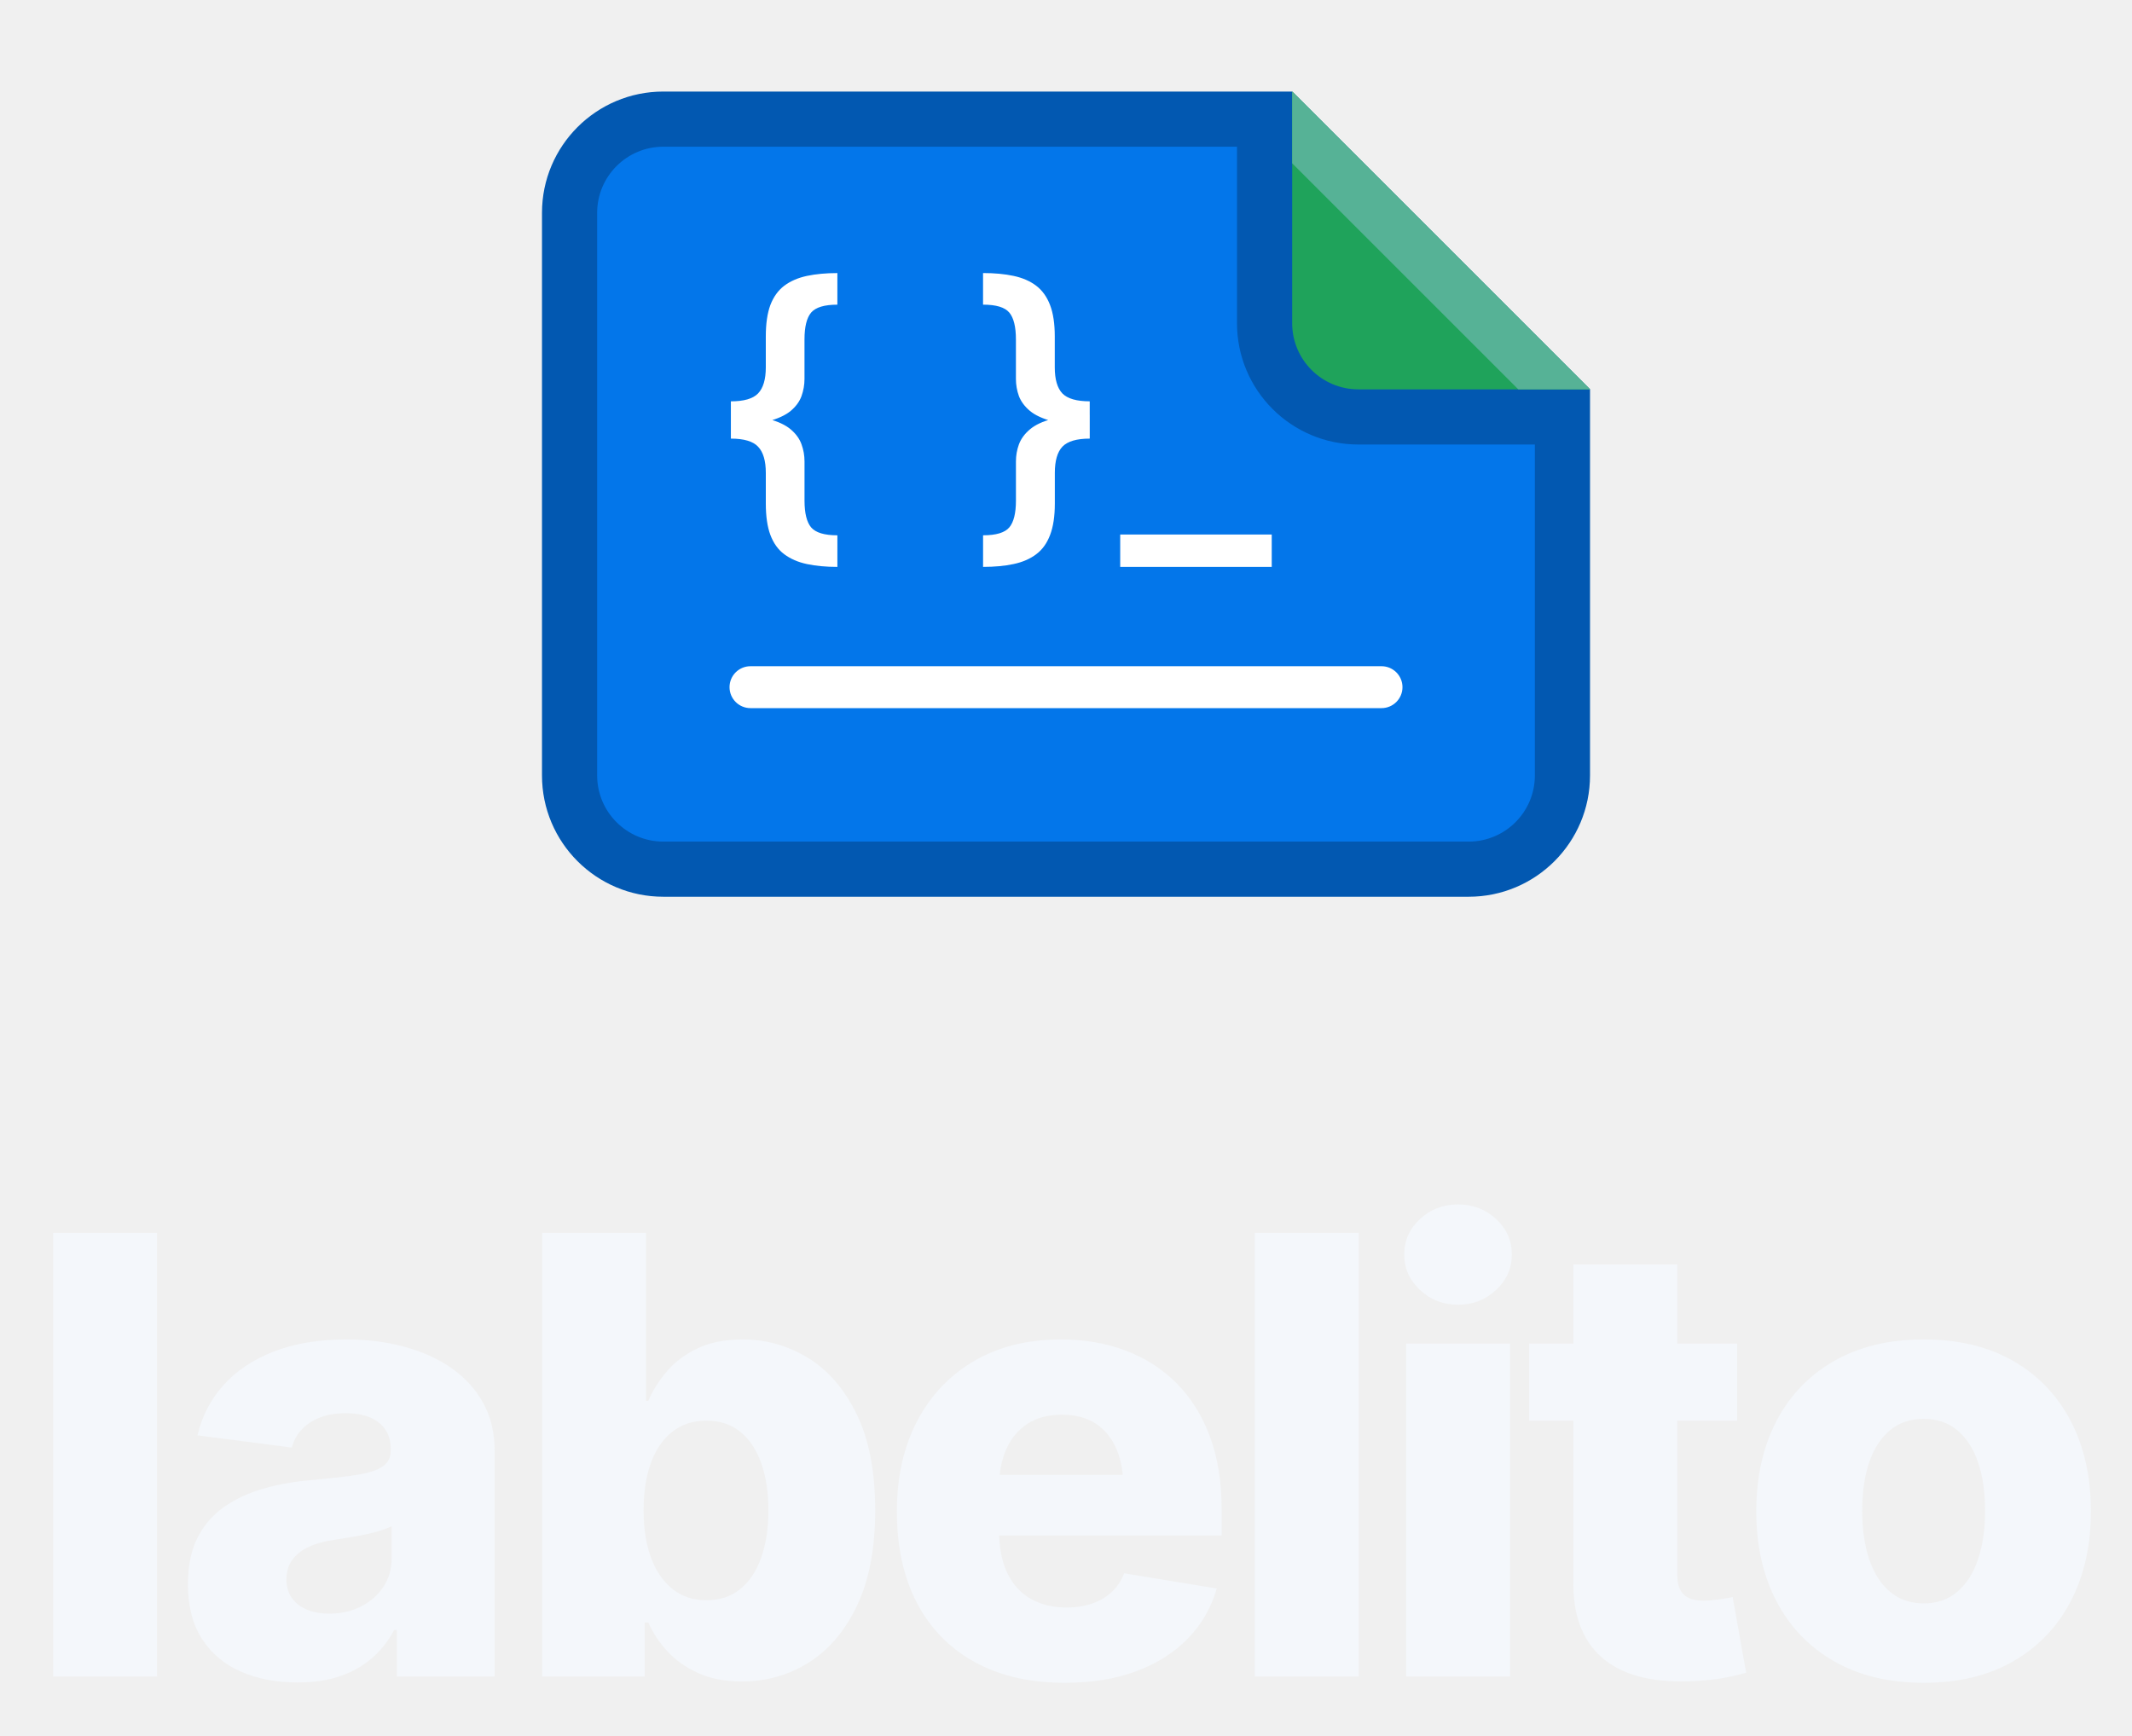
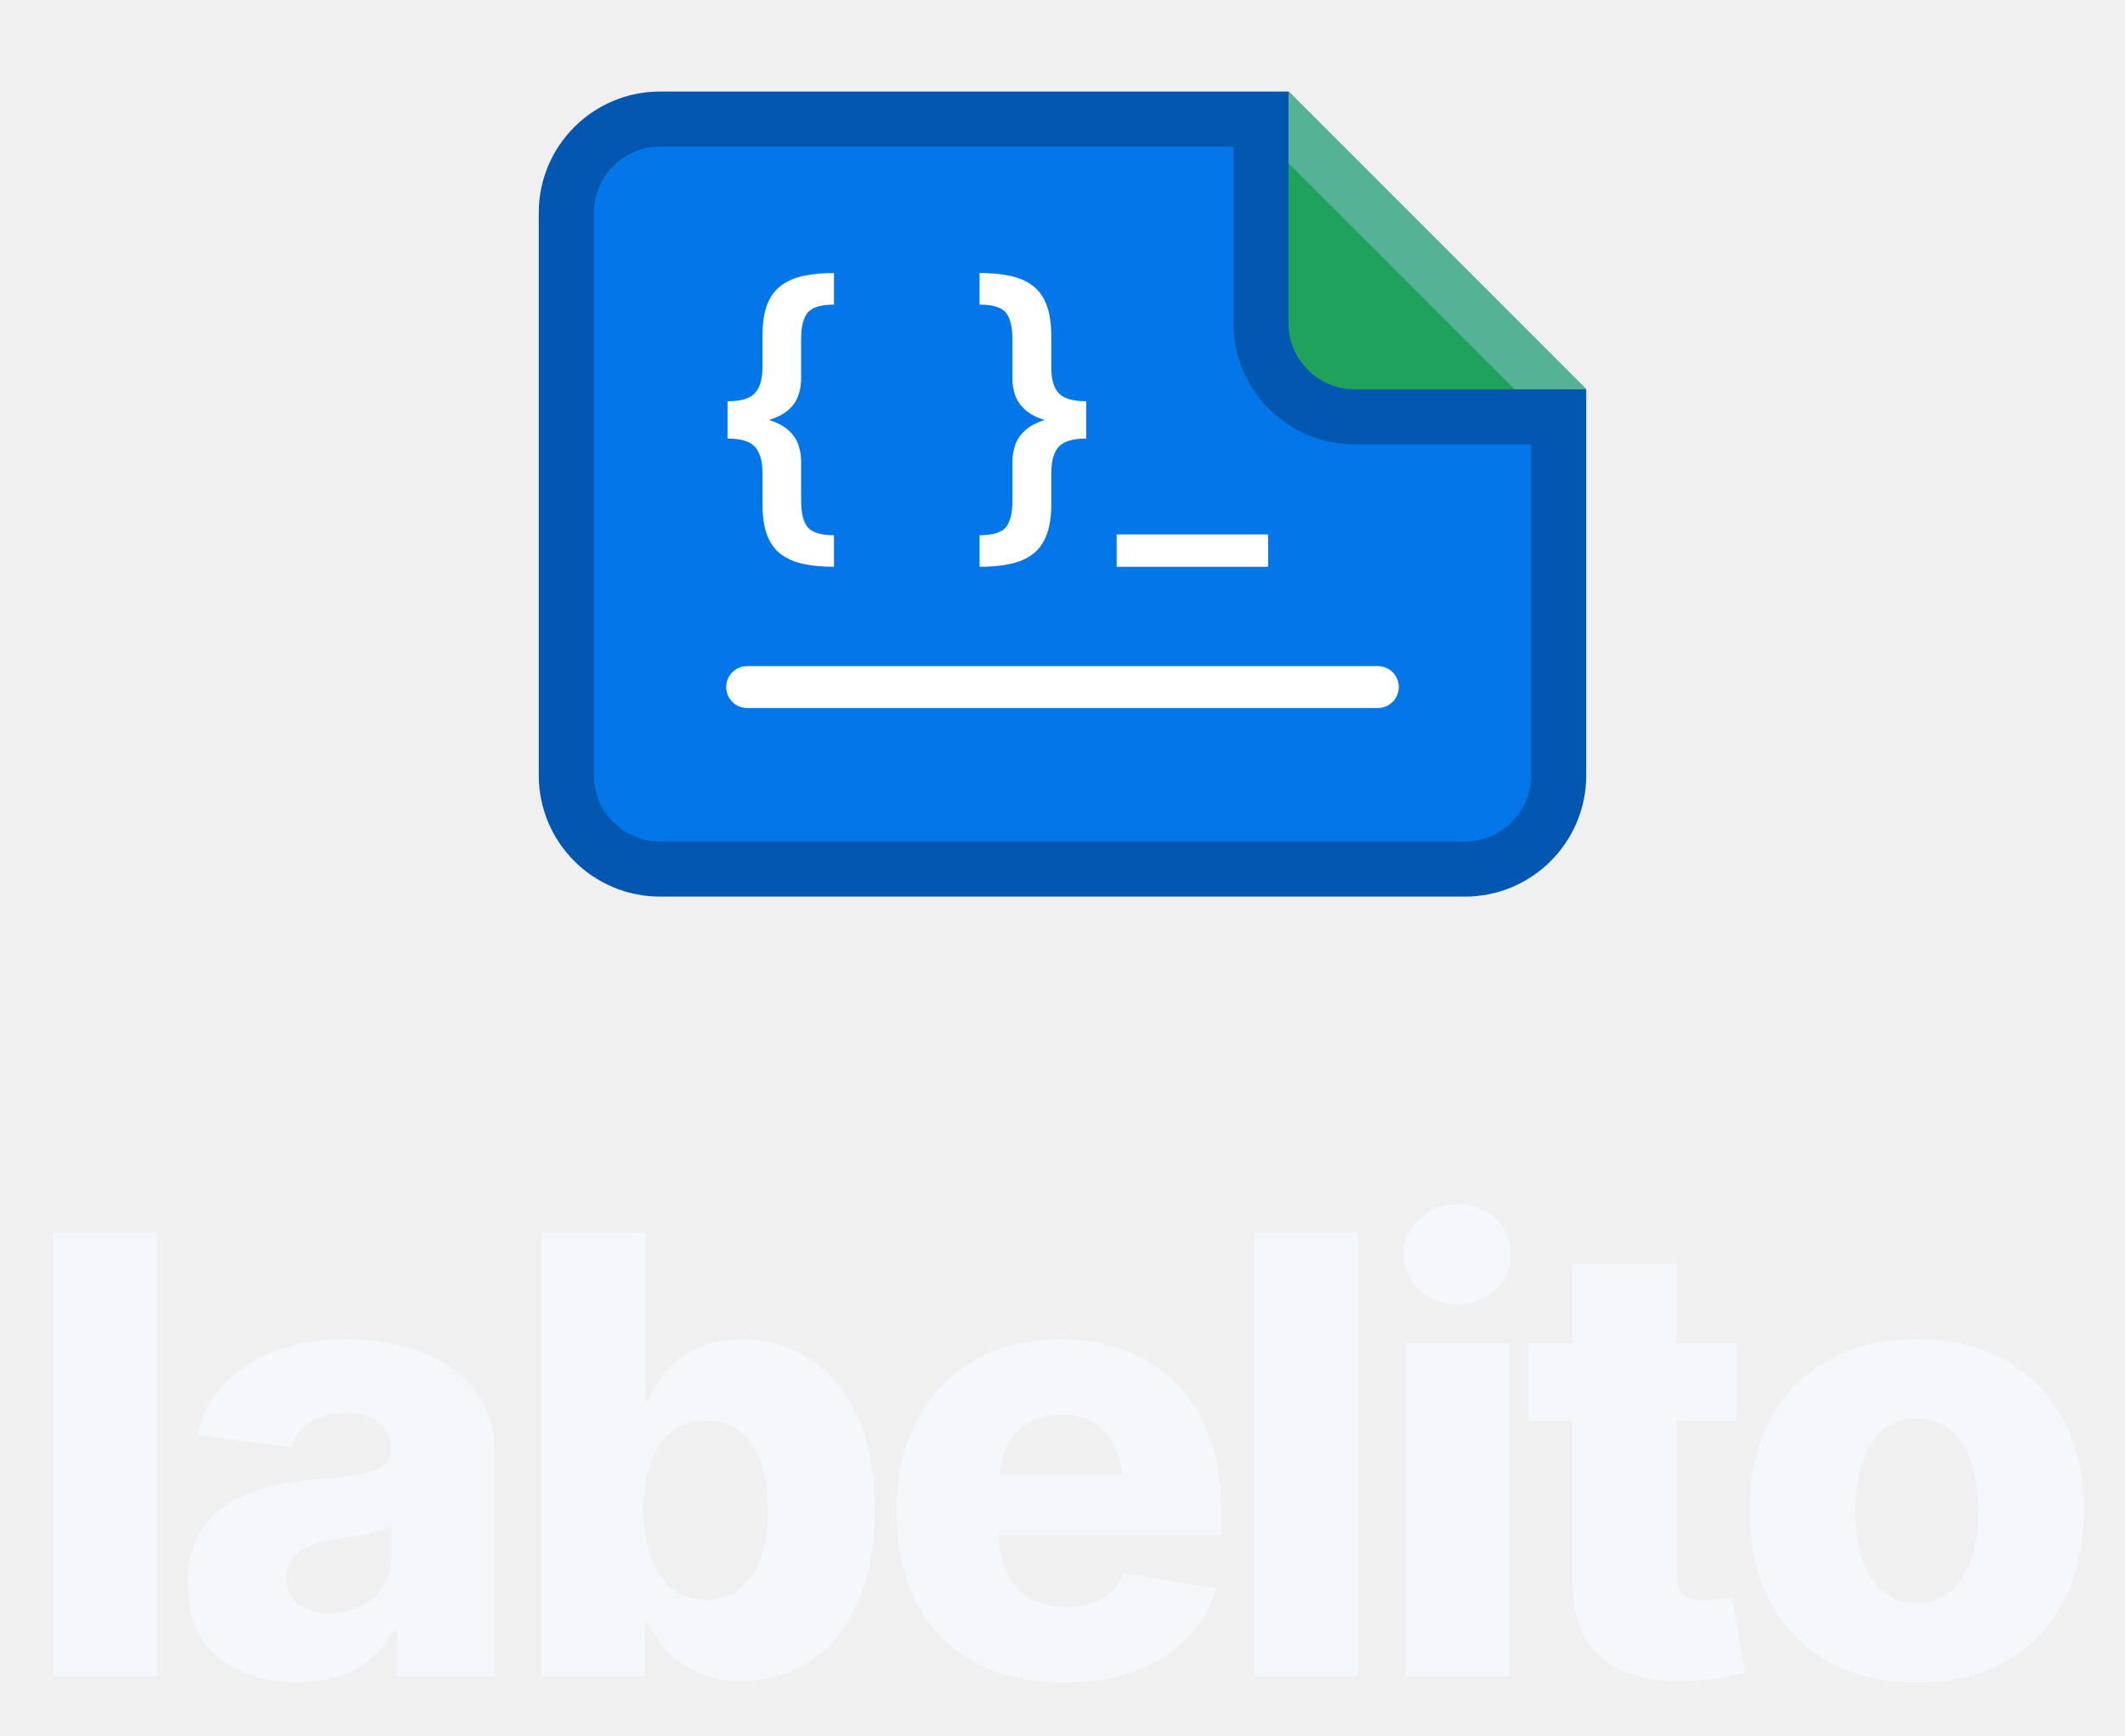
- <svg xmlns="http://www.w3.org/2000/svg" viewBox="-4.8 -4.8 193.257 157.363" role="img" aria-label="labelito">
-   <g transform="translate(41.829 0)">
+ <svg xmlns="http://www.w3.org/2000/svg" viewBox="-4.8 -4.8 192.721 157.363" role="img" aria-label="labelito">
+   <g transform="translate(41.56 0)">
    <path d="M 13.5,3.5 H 70.5 L 97.5,30.5 V 65.5 A 11 11 0 0 1 86.5,76.5 H 13.5 A 11 11 0 0 1 2.5,65.5 V 14.5 A 11 11 0 0 1 13.5,3.5 Z" fill="#0258b1" />
    <path d="M 13.5,8.5 H 65.5 V 24.5 A 11 11 0 0 0 76.5,35.5 H 92.5 V 65.5 A 6 6 0 0 1 86.5,71.5 H 13.5 A 6 6 0 0 1 7.5,65.5 V 14.5 A 6 6 0 0 1 13.5,8.5 Z" fill="#0376ea" />
    <path d="M 70.5,3.5 L 97.5,30.5 L 76.5,30.5 A 6 6 0 0 1 70.5,24.5 L 70.5,3.5 Z" fill="#1fa35b" />
    <path d="M 70.5,3.5 L 97.5,30.5 L 90.995,30.5 L 70.5,10.005 Z" fill="#56b296" />
    <path d="M 21.4,55.6 H 78.6 A 1.9 1.9 0 0 1 78.6,59.4 H 21.4 A 1.9 1.9 0 0 1 21.4,55.6 Z" fill="#ffffff" />
    <path d="M 19.622,33.734 L 19.622,31.586 q 1.776,0 2.464,-0.716 q 0.702,-0.73 0.702,-2.363 l 0,-2.807 q 0,-1.733 0.415,-2.85 q 0.43,-1.117 1.26,-1.747 q 0.845,-0.63 2.048,-0.888 q 1.217,-0.258 2.764,-0.258 l 0,2.865 q -1.762,0 -2.378,0.716 q -0.602,0.716 -0.602,2.435 l 0,3.581 q 0,0.802 -0.272,1.561 q -0.272,0.745 -0.988,1.346 q -0.716,0.587 -2.034,0.931 q -1.303,0.344 -3.38,0.344 z m 9.654,12.862 q -1.547,0 -2.764,-0.258 q -1.203,-0.258 -2.048,-0.888 q -0.831,-0.616 -1.26,-1.747 q -0.415,-1.117 -0.415,-2.85 l 0,-2.779 q 0,-1.647 -0.702,-2.378 q -0.687,-0.73 -2.464,-0.73 l 0,-2.148 q 2.077,0 3.38,0.358 q 1.318,0.344 2.034,0.945 q 0.716,0.602 0.988,1.361 q 0.272,0.745 0.272,1.547 l 0,3.552 q 0,1.719 0.602,2.435 q 0.616,0.716 2.378,0.716 z M 19.622,34.966 L 19.622,31.586 l 3.452,0 l 0,3.38 z" fill="#ffffff" aria-label="{" />
    <path d="m 52.15,33.734 q -2.077,0 -3.395,-0.344 q -1.303,-0.344 -2.02,-0.931 q -0.716,-0.602 -1.003,-1.346 q -0.272,-0.759 -0.272,-1.561 l 0,-3.581 q 0,-1.719 -0.602,-2.435 q -0.602,-0.716 -2.378,-0.716 l 0,-2.865 q 1.561,0 2.764,0.258 q 1.217,0.258 2.048,0.888 q 0.831,0.63 1.26,1.747 q 0.43,1.117 0.43,2.85 l 0,2.807 q 0,1.633 0.687,2.363 q 0.702,0.716 2.478,0.716 z m -9.668,12.862 l 0,-2.865 q 1.776,0 2.378,-0.716 q 0.602,-0.716 0.602,-2.435 l 0,-3.552 q 0,-0.802 0.272,-1.547 q 0.286,-0.759 1.003,-1.361 q 0.716,-0.602 2.02,-0.945 q 1.318,-0.358 3.395,-0.358 l 0,2.148 q -1.776,0 -2.478,0.73 q -0.687,0.73 -0.687,2.378 l 0,2.779 q 0,1.733 -0.43,2.85 q -0.43,1.132 -1.26,1.747 q -0.831,0.63 -2.048,0.888 q -1.203,0.258 -2.764,0.258 z M 52.15,34.966 L 48.698,34.966 L 48.698,31.586 l 3.452,0 z" fill="#ffffff" aria-label="}" />
    <path d="M 68.649,43.66 L 68.649,46.596 L 54.913,46.596 l 0,-2.936 z" fill="#ffffff" aria-label="_" />
  </g>
  <g transform="translate(-3.099 147.2) scale(0.027)">
-     <path d="M464.162 -1490.0V0.0H115.439V-1490.0ZM935.999 19.92Q829.239 19.92 745.779 -16.66Q662.32 -53.24 615.12 -126.44Q567.92 -199.64 567.92 -310.4Q567.92 -403.36 600.6 -467.16Q633.279 -530.96 691.079 -570.78Q748.879 -610.6 823.979 -631.78Q899.079 -652.96 983.919 -659.92Q1079.359 -668.36 1137.419 -677.64Q1195.479 -686.92 1222.179 -705.82Q1248.879 -724.72 1248.879 -758.88V-763.36Q1248.879 -802.2 1230.859 -829.039Q1212.839 -855.879 1179.08 -870.099Q1145.32 -884.319 1096.96 -884.319Q1048.881 -884.319 1011.641 -869.959Q974.401 -855.599 950.301 -829.879Q926.201 -804.159 916.561 -768.959L599.92 -809.999Q622.399 -905.919 687.039 -978.239Q751.679 -1050.56 856.019 -1091.28Q960.36 -1132.0 1100.32 -1132.0Q1204.201 -1132.0 1294.701 -1107.48Q1385.201 -1082.96 1453.221 -1035.36Q1521.241 -987.76 1559.421 -918.38Q1597.601 -849 1597.601 -759.04V0.0H1269.359V-156.56H1260.399Q1229.999 -99.32 1183.819 -60.1Q1137.639 -20.88 1075.959 -0.48Q1014.279 19.92 935.999 19.92ZM1042.24 -211.281Q1101.2 -211.281 1148.54 -235.081Q1195.879 -258.881 1223.899 -300.86Q1251.919 -342.84 1251.919 -397.92V-505.039Q1237.119 -497.359 1214.559 -490.279Q1191.999 -483.199 1165.02 -477.479Q1138.04 -471.76 1111.02 -467.4Q1084 -463.04 1059.52 -459.28Q1008.201 -452.04 972.221 -434.82Q936.241 -417.6 917.441 -390.74Q898.642 -363.88 898.642 -326.48Q898.642 -289 917.241 -263.301Q935.841 -237.601 968.081 -224.441Q1000.321 -211.281 1042.24 -211.281ZM2427.321 16.4Q2342.602 16.4 2280.262 -12.12Q2217.922 -40.64 2176.842 -85.62Q2135.762 -130.6 2113.722 -181.36H2101.322V0.0H1757.079V-1490.0H2105.802V-926.08H2113.722Q2135.002 -976.6 2175.082 -1024Q2215.162 -1071.4 2278.022 -1101.7Q2340.882 -1132.0 2430.121 -1132.0Q2548.081 -1132.0 2649.261 -1070.36Q2750.441 -1008.72 2812.841 -881.5Q2875.241 -754.28 2875.241 -557.52Q2875.241 -368.12 2815.241 -240.4Q2755.241 -112.68 2653.681 -48.14Q2552.121 16.4 2427.321 16.4ZM2308.36 -256.322Q2376.12 -256.322 2422.299 -293.821Q2468.479 -331.321 2492.579 -399.461Q2516.679 -467.6 2516.679 -558.0Q2516.679 -648.92 2492.699 -716.579Q2468.719 -784.239 2422.539 -821.759Q2376.36 -859.279 2308.36 -859.279Q2241.841 -859.279 2194.641 -822.479Q2147.441 -785.679 2122.581 -718.259Q2097.722 -650.84 2097.722 -558.0Q2097.722 -466.68 2122.701 -399.041Q2147.681 -331.401 2195.001 -293.861Q2242.321 -256.322 2308.36 -256.322ZM3511.56 20.96Q3336.64 20.96 3210.02 -48.38Q3083.4 -117.72 3015.72 -246.72Q2948.04 -375.72 2948.04 -554.56Q2948.04 -727.32 3015.74 -857.18Q3083.44 -987.04 3207.2 -1059.52Q3330.96 -1132 3498.92 -1132.0Q3616.801 -1132.0 3715.461 -1094.9Q3814.121 -1057.8 3886.521 -985.46Q3958.921 -913.12 3998.641 -806.88Q4038.361 -700.64 4038.361 -561.6V-473.68H3071.56V-677.36H3872.2L3709.159 -628.96Q3709.159 -707.04 3685.679 -762.9Q3662.199 -818.759 3616.24 -849.019Q3570.28 -879.279 3501.96 -879.279Q3433.641 -879.279 3386.721 -848.779Q3339.801 -818.279 3315.481 -763.86Q3291.162 -709.44 3291.162 -635.92V-490.08Q3291.162 -404.08 3319.341 -346.46Q3347.521 -288.841 3398.801 -260.301Q3450.081 -231.761 3517.88 -231.761Q3564.88 -231.761 3603.3 -245.061Q3641.72 -258.361 3669.319 -283.941Q3696.919 -309.521 3711.079 -346.76L4021.881 -295.72Q3994.361 -199.56 3925.521 -128.34Q3856.681 -57.12 3752.261 -18.08Q3647.84 20.96 3511.56 20.96ZM4498.442 -1490.0V0.0H4149.719V-1490.0ZM4658.039 0.0V-1118.0H5006.762V0.0ZM4831.881 -1248.559Q4757.32 -1248.559 4704.36 -1298.04Q4651.4 -1347.521 4651.4 -1416.794Q4651.4 -1487.48 4704.36 -1536.42Q4757.32 -1585.361 4831.881 -1585.361Q4906.464 -1585.361 4959.532 -1536.502Q5012.601 -1487.643 5012.601 -1416.833Q5012.601 -1347.44 4959.532 -1298Q4906.464 -1248.559 4831.881 -1248.559ZM5769.002 -1118.0V-859.119H5070.92V-1118ZM5219.16 -1384.0H5567.882V-342.441Q5567.882 -297.841 5588.882 -276.261Q5609.882 -254.681 5657.321 -254.681Q5675.081 -254.681 5707.661 -259.061Q5740.242 -263.441 5753.881 -267.441L5799.242 -12.84Q5740.081 4.0 5685.201 10.14Q5630.321 16.28 5580.88 16.28Q5403.2 16.28 5311.18 -67.44Q5219.16 -151.16 5219.16 -310.96ZM6395.52 20.96Q6220.72 20.96 6094.44 -51.42Q5968.16 -123.8 5900.74 -253.42Q5833.32 -383.04 5833.32 -555.04Q5833.32 -727.76 5900.74 -857.5Q5968.16 -987.24 6094.44 -1059.62Q6220.72 -1132.0 6395.52 -1132.0Q6570.561 -1132.0 6696.201 -1059.62Q6821.841 -987.24 6889.261 -857.5Q6956.681 -727.76 6956.681 -555.04Q6956.681 -383.04 6889.261 -253.42Q6821.841 -123.8 6696.201 -51.42Q6570.561 20.96 6395.52 20.96ZM6395.52 -245.681Q6462.16 -245.681 6508.179 -284.681Q6554.199 -323.681 6577.799 -393.861Q6601.399 -464.04 6601.399 -556.56Q6601.399 -650.08 6577.799 -719.359Q6554.199 -788.639 6508.179 -826.999Q6462.16 -865.359 6395.52 -865.359Q6328.361 -865.359 6282.201 -826.999Q6236.042 -788.639 6212.442 -719.479Q6188.842 -650.32 6188.842 -556.56Q6188.842 -464.04 6212.442 -393.861Q6236.042 -323.681 6282.201 -284.681Q6328.361 -245.681 6395.52 -245.681Z" fill="#F4F7FB" />
+     <path d="M464.162 -1490.0V0.0H115.439V-1490.0ZM935.999 19.92Q829.239 19.92 745.779 -16.66Q662.32 -53.24 615.12 -126.44Q567.92 -199.64 567.92 -310.4Q567.92 -403.36 600.6 -467.16Q633.279 -530.96 691.079 -570.78Q748.879 -610.6 823.979 -631.78Q899.079 -652.96 983.919 -659.92Q1079.359 -668.36 1137.419 -677.64Q1195.479 -686.92 1222.179 -705.82Q1248.879 -724.72 1248.879 -758.88V-763.36Q1248.879 -802.2 1230.859 -829.039Q1212.839 -855.879 1179.08 -870.099Q1145.32 -884.319 1096.96 -884.319Q1048.881 -884.319 1011.641 -869.959Q974.401 -855.599 950.301 -829.879Q926.201 -804.159 916.561 -768.959L599.92 -809.999Q622.399 -905.919 687.039 -978.239Q751.679 -1050.56 856.019 -1091.28Q960.36 -1132.0 1100.32 -1132.0Q1204.201 -1132.0 1294.701 -1107.48Q1385.201 -1082.96 1453.221 -1035.36Q1521.241 -987.76 1559.421 -918.38Q1597.601 -849 1597.601 -759.04V0.0H1269.359V-156.56H1260.399Q1229.999 -99.32 1183.819 -60.1Q1137.639 -20.88 1075.959 -0.48Q1014.279 19.92 935.999 19.92ZM1042.24 -211.281Q1101.2 -211.281 1148.54 -235.081Q1195.879 -258.881 1223.899 -300.86Q1251.919 -342.84 1251.919 -397.92V-505.039Q1237.119 -497.359 1214.559 -490.279Q1191.999 -483.199 1165.02 -477.479Q1138.04 -471.76 1111.02 -467.4Q1084 -463.04 1059.52 -459.28Q1008.201 -452.04 972.221 -434.82Q936.241 -417.6 917.441 -390.74Q898.642 -363.88 898.642 -326.48Q898.642 -289 917.241 -263.301Q935.841 -237.601 968.081 -224.441Q1000.321 -211.281 1042.24 -211.281ZM2427.321 16.4Q2342.602 16.4 2280.262 -12.12Q2217.922 -40.64 2176.842 -85.62Q2135.762 -130.6 2113.722 -181.36H2101.322V0.0H1757.079V-1490.0H2105.802V-926.08H2113.722Q2135.002 -976.6 2175.082 -1024Q2215.162 -1071.4 2278.022 -1101.7Q2340.882 -1132.0 2430.121 -1132.0Q2548.081 -1132.0 2649.261 -1070.36Q2750.441 -1008.72 2812.841 -881.5Q2875.241 -754.28 2875.241 -557.52Q2875.241 -368.12 2815.241 -240.4Q2755.241 -112.68 2653.681 -48.14Q2552.121 16.4 2427.321 16.4ZM2308.36 -256.322Q2376.12 -256.322 2422.299 -293.821Q2468.479 -331.321 2492.579 -399.461Q2516.679 -467.6 2516.679 -558.0Q2516.679 -648.92 2492.699 -716.579Q2468.719 -784.239 2422.539 -821.759Q2376.36 -859.279 2308.36 -859.279Q2241.841 -859.279 2194.641 -822.479Q2147.441 -785.679 2122.581 -718.259Q2097.722 -650.84 2097.722 -558.0Q2097.722 -466.68 2122.701 -399.041Q2147.681 -331.401 2195.001 -293.861Q2242.321 -256.322 2308.36 -256.322ZM3511.56 20.96Q3336.64 20.96 3210.02 -48.38Q3083.4 -117.72 3015.72 -246.72Q2948.04 -375.72 2948.04 -554.56Q2948.04 -727.32 3015.74 -857.18Q3083.44 -987.04 3207.2 -1059.52Q3330.96 -1132 3498.92 -1132.0Q3616.801 -1132.0 3715.461 -1094.9Q3814.121 -1057.8 3886.521 -985.46Q3958.921 -913.12 3998.641 -806.88Q4038.361 -700.64 4038.361 -561.6V-473.68H3071.56V-677.36H3872.2L3709.159 -628.96Q3709.159 -707.04 3685.679 -762.9Q3662.199 -818.759 3616.24 -849.019Q3570.28 -879.279 3501.96 -879.279Q3433.641 -879.279 3386.721 -848.779Q3339.801 -818.279 3315.481 -763.86Q3291.162 -709.44 3291.162 -635.92V-490.08Q3291.162 -404.08 3319.341 -346.46Q3347.521 -288.841 3398.801 -260.301Q3450.081 -231.761 3517.88 -231.761Q3564.88 -231.761 3603.3 -245.061Q3641.72 -258.361 3669.319 -283.941Q3696.919 -309.521 3711.079 -346.76L4021.881 -295.72Q3994.361 -199.56 3925.521 -128.34Q3856.681 -57.12 3752.261 -18.08Q3647.84 20.96 3511.56 20.96ZM4498.442 -1490.0V0.0H4149.719V-1490.0ZM4658.039 0.0V-1118.0H5006.762V0.0ZM4831.881 -1248.559Q4757.32 -1248.559 4704.36 -1298.04Q4651.4 -1347.521 4651.4 -1416.794Q4651.4 -1487.48 4704.36 -1536.42Q4757.32 -1585.361 4831.881 -1585.361Q4906.464 -1585.361 4959.532 -1536.502Q5012.601 -1487.643 5012.601 -1416.833Q5012.601 -1347.44 4959.532 -1298Q4906.464 -1248.559 4831.881 -1248.559ZM5769.002 -1118.0V-859.119H5070.92V-1118ZM5219.16 -1384.0H5567.882V-342.441Q5567.882 -297.841 5588.882 -276.261Q5609.882 -254.681 5657.321 -254.681Q5675.081 -254.681 5707.661 -259.061Q5740.242 -263.441 5753.881 -267.441L5799.242 -12.84Q5740.081 4.0 5685.201 10.14Q5630.321 16.28 5580.88 16.28Q5403.2 16.28 5311.18 -67.44Q5219.16 -151.16 5219.16 -310.96ZM6375.52 20.96Q6200.72 20.96 6074.44 -51.42Q5948.16 -123.8 5880.74 -253.42Q5813.32 -383.04 5813.32 -555.04Q5813.32 -727.76 5880.74 -857.5Q5948.16 -987.24 6074.44 -1059.62Q6200.72 -1132.0 6375.52 -1132.0Q6550.561 -1132.0 6676.201 -1059.62Q6801.841 -987.24 6869.261 -857.5Q6936.681 -727.76 6936.681 -555.04Q6936.681 -383.04 6869.261 -253.42Q6801.841 -123.8 6676.201 -51.42Q6550.561 20.96 6375.52 20.96ZM6375.52 -245.681Q6442.16 -245.681 6488.179 -284.681Q6534.199 -323.681 6557.799 -393.861Q6581.399 -464.04 6581.399 -556.56Q6581.399 -650.08 6557.799 -719.359Q6534.199 -788.639 6488.179 -826.999Q6442.16 -865.359 6375.52 -865.359Q6308.361 -865.359 6262.201 -826.999Q6216.042 -788.639 6192.442 -719.479Q6168.842 -650.32 6168.842 -556.56Q6168.842 -464.04 6192.442 -393.861Q6216.042 -323.681 6262.201 -284.681Q6308.361 -245.681 6375.52 -245.681Z" fill="#F4F7FB" />
  </g>
</svg>
